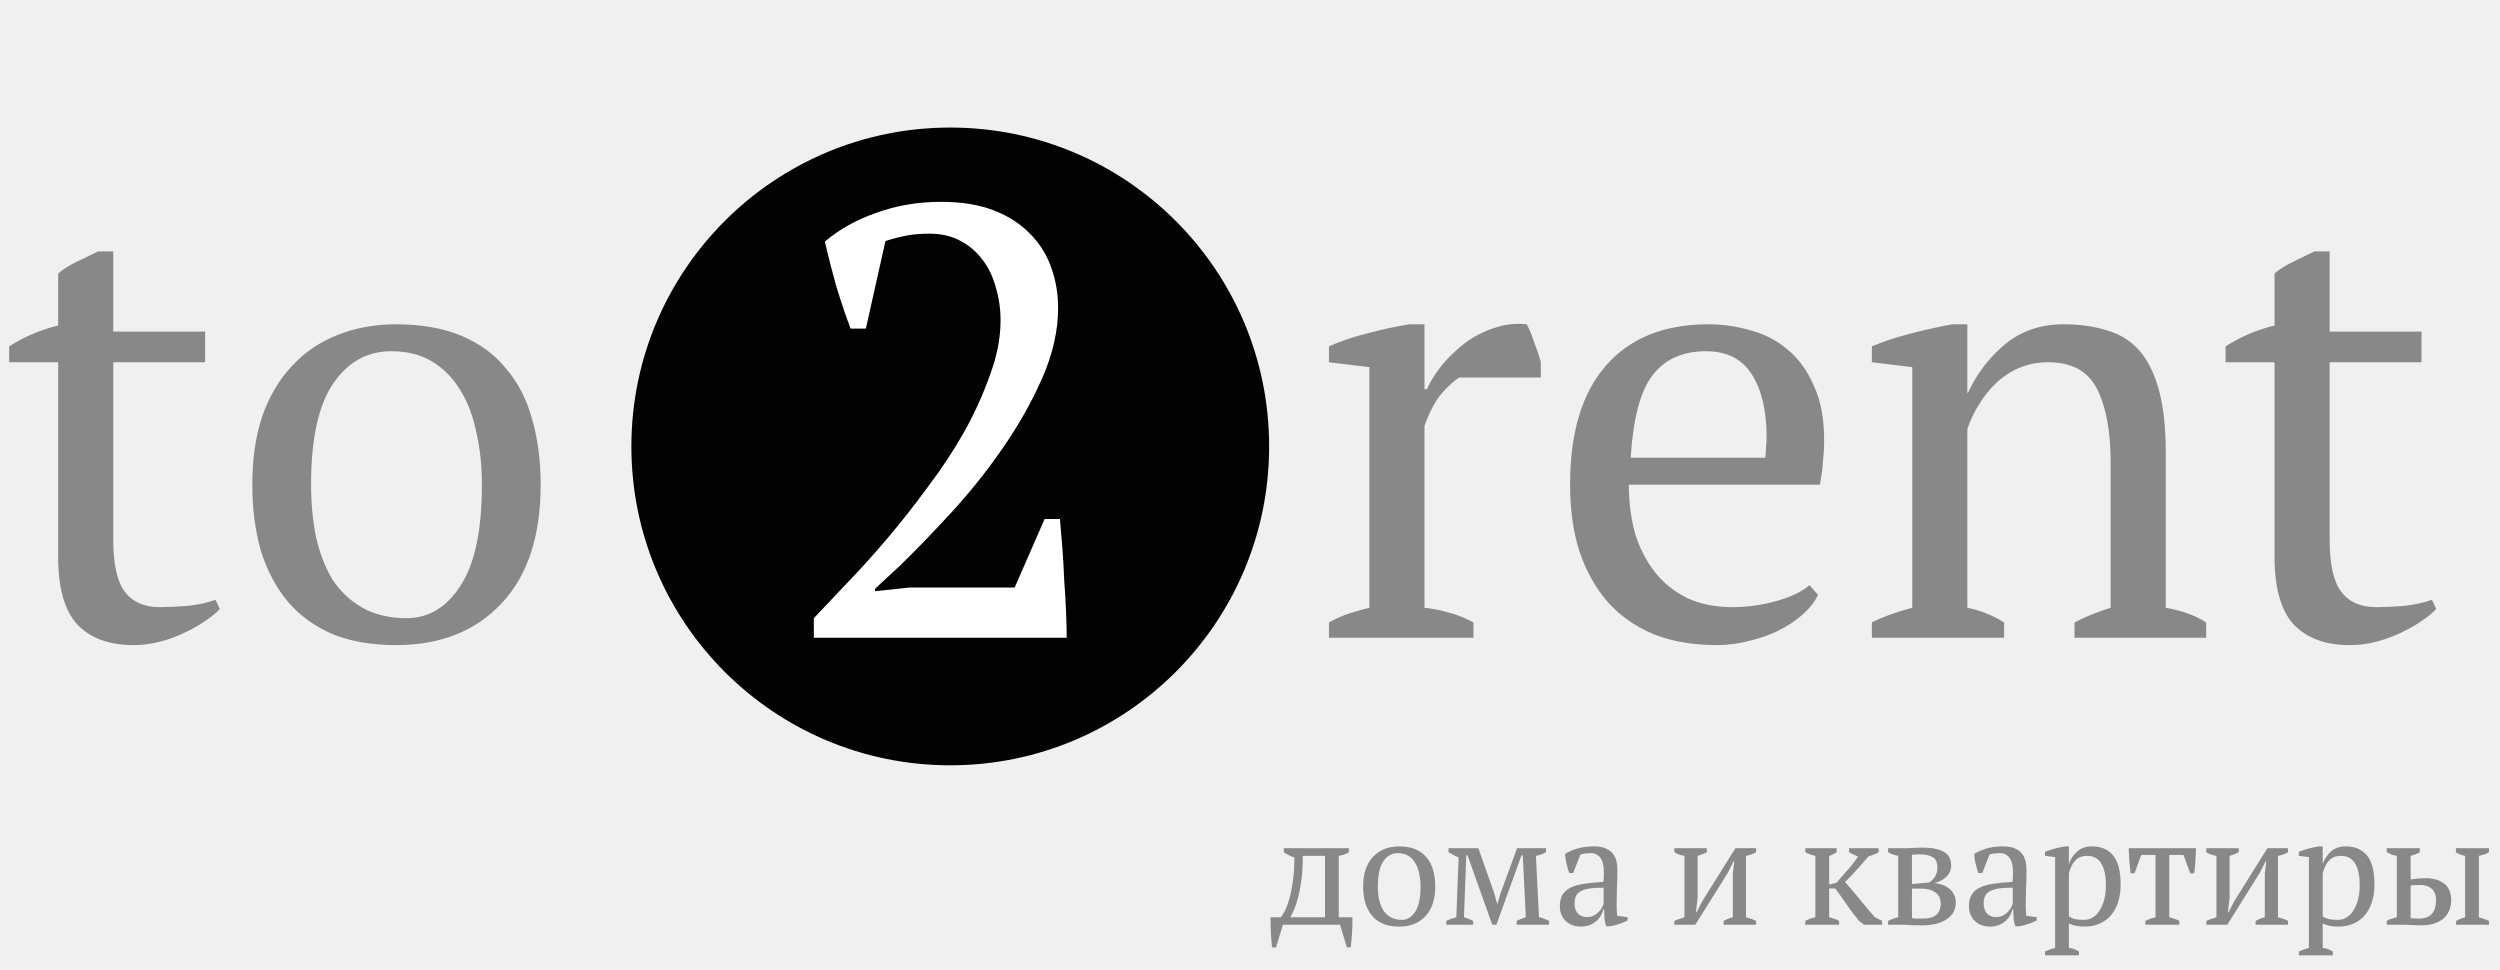
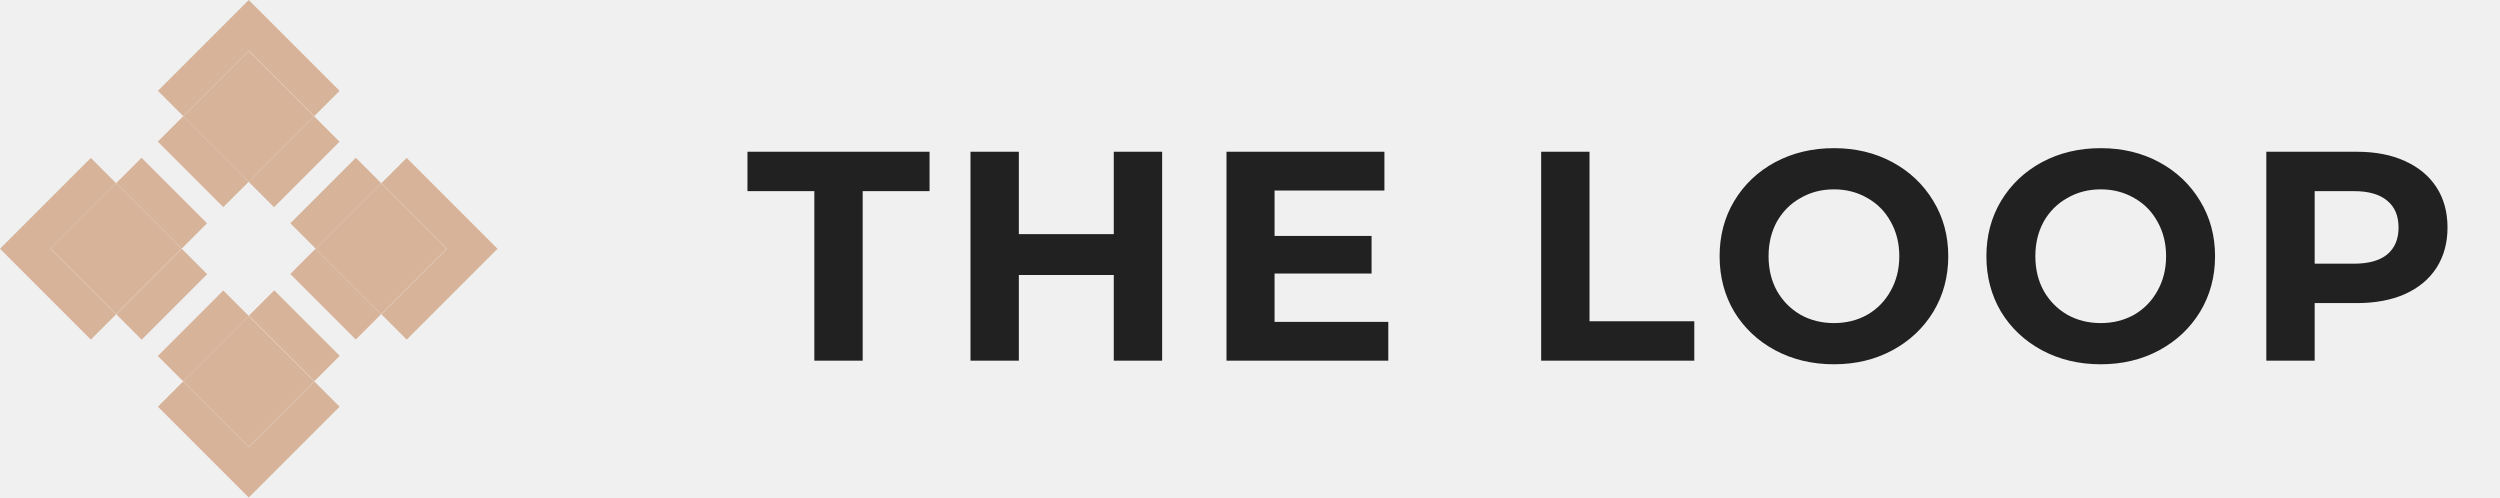
- <svg xmlns="http://www.w3.org/2000/svg" width="392" height="152" viewBox="0 0 392 152" fill="none">
-   <circle cx="149" cy="70" r="50" fill="#020202" />
-   <path d="M135.768 51.52H133.368C132.664 49.664 131.928 47.488 131.16 44.992C130.456 42.496 129.848 40.128 129.336 37.888C131.576 35.968 134.264 34.464 137.4 33.376C140.536 32.224 143.928 31.648 147.576 31.648C150.776 31.648 153.528 32.096 155.832 32.992C158.136 33.888 160.024 35.104 161.496 36.64C163.032 38.176 164.152 39.968 164.856 42.016C165.56 44 165.912 46.08 165.912 48.256C165.912 51.84 165.08 55.52 163.416 59.296C161.752 63.072 159.672 66.752 157.176 70.336C154.744 73.856 152.088 77.184 149.208 80.32C146.328 83.456 143.672 86.208 141.24 88.576L137.208 92.32V92.704L142.584 92.128H159.096L163.8 81.376H166.2C166.328 82.784 166.456 84.32 166.584 85.984C166.712 87.648 166.808 89.344 166.872 91.072C167 92.736 167.096 94.368 167.16 95.968C167.224 97.504 167.256 98.848 167.256 100H127.608V96.928C129.016 95.456 130.712 93.664 132.696 91.552C134.744 89.44 136.856 87.104 139.032 84.544C141.208 81.984 143.352 79.264 145.464 76.384C147.64 73.504 149.56 70.592 151.224 67.648C152.888 64.64 154.232 61.664 155.256 58.72C156.344 55.776 156.888 52.96 156.888 50.272C156.888 48.416 156.632 46.656 156.12 44.992C155.672 43.328 154.968 41.888 154.008 40.672C153.048 39.392 151.864 38.4 150.456 37.696C149.112 36.992 147.544 36.64 145.752 36.64C144.408 36.64 143.224 36.736 142.2 36.928C141.176 37.12 140.056 37.408 138.84 37.792L135.768 51.52Z" fill="white" />
-   <path d="M1.44 54.304C3.872 52.768 6.432 51.68 9.12 51.04V42.88C9.952 42.176 10.912 41.568 12 41.056C13.152 40.48 14.272 39.936 15.36 39.424H17.76V52H32.16V56.8H17.76V84.64C17.76 88.48 18.368 91.2 19.584 92.8C20.8 94.4 22.624 95.2 25.056 95.2C26.208 95.2 27.648 95.136 29.376 95.008C31.104 94.816 32.576 94.496 33.792 94.048L34.464 95.488C33.952 96.064 33.216 96.672 32.256 97.312C31.36 97.952 30.304 98.56 29.088 99.136C27.936 99.712 26.656 100.192 25.248 100.576C23.84 100.96 22.4 101.152 20.928 101.152C17.088 101.152 14.144 100.064 12.096 97.888C10.112 95.712 9.12 92.192 9.12 87.328V56.8H1.44V54.304ZM39.561 76C39.561 71.968 40.073 68.416 41.097 65.344C42.185 62.208 43.721 59.584 45.705 57.472C47.689 55.296 50.057 53.664 52.809 52.576C55.625 51.424 58.729 50.848 62.121 50.848C66.089 50.848 69.513 51.456 72.393 52.672C75.273 53.888 77.609 55.616 79.401 57.856C81.257 60.032 82.601 62.656 83.433 65.728C84.329 68.8 84.777 72.224 84.777 76C84.777 84.064 82.729 90.272 78.633 94.624C74.537 98.976 69.033 101.152 62.121 101.152C58.281 101.152 54.953 100.576 52.137 99.424C49.321 98.208 46.985 96.512 45.129 94.336C43.273 92.096 41.865 89.44 40.905 86.368C40.009 83.232 39.561 79.776 39.561 76ZM48.777 76C48.777 78.88 49.033 81.6 49.545 84.16C50.121 86.72 50.985 88.96 52.137 90.88C53.353 92.736 54.921 94.208 56.841 95.296C58.761 96.384 61.065 96.928 63.753 96.928C67.209 96.928 70.025 95.232 72.201 91.84C74.441 88.448 75.561 83.168 75.561 76C75.561 73.056 75.273 70.336 74.697 67.84C74.185 65.28 73.353 63.072 72.201 61.216C71.049 59.296 69.577 57.792 67.785 56.704C65.993 55.616 63.849 55.072 61.353 55.072C57.577 55.072 54.537 56.768 52.233 60.16C49.929 63.552 48.777 68.832 48.777 76ZM228.83 59.2C228.126 59.584 227.23 60.384 226.142 61.6C225.118 62.752 224.19 64.48 223.358 66.784V95.296C224.638 95.424 225.918 95.68 227.198 96.064C228.478 96.384 229.758 96.896 231.038 97.6V100H208.382V97.6C209.534 96.96 210.622 96.48 211.646 96.16C212.67 95.84 213.694 95.552 214.718 95.296V57.568L208.382 56.8V54.304C210.43 53.408 212.542 52.704 214.718 52.192C216.894 51.616 218.974 51.168 220.958 50.848H223.358V61.024H223.742C224.318 59.744 225.118 58.464 226.142 57.184C227.23 55.904 228.446 54.752 229.79 53.728C231.198 52.704 232.702 51.936 234.302 51.424C235.966 50.848 237.662 50.656 239.39 50.848C239.838 51.68 240.222 52.608 240.542 53.632C240.926 54.592 241.278 55.616 241.598 56.704V59.2H228.83ZM285.066 93.28C284.554 94.368 283.754 95.392 282.666 96.352C281.578 97.312 280.33 98.144 278.922 98.848C277.514 99.552 275.978 100.096 274.314 100.48C272.65 100.928 270.954 101.152 269.226 101.152C265.45 101.152 262.122 100.576 259.242 99.424C256.362 98.208 253.962 96.512 252.042 94.336C250.122 92.096 248.65 89.44 247.626 86.368C246.666 83.296 246.186 79.84 246.186 76C246.186 67.808 248.074 61.568 251.85 57.28C255.626 52.992 260.97 50.848 267.882 50.848C270.122 50.848 272.33 51.168 274.506 51.808C276.682 52.384 278.602 53.376 280.266 54.784C281.994 56.192 283.37 58.08 284.394 60.448C285.482 62.752 286.026 65.632 286.026 69.088C286.026 70.176 285.962 71.296 285.834 72.448C285.77 73.536 285.61 74.72 285.354 76H255.402C255.402 78.688 255.722 81.216 256.362 83.584C257.066 85.888 258.09 87.904 259.434 89.632C260.778 91.36 262.474 92.736 264.522 93.76C266.57 94.72 268.97 95.2 271.722 95.2C273.962 95.2 276.234 94.88 278.538 94.24C280.842 93.6 282.57 92.768 283.722 91.744L285.066 93.28ZM267.498 55.072C263.85 55.072 261.066 56.32 259.146 58.816C257.226 61.248 256.074 65.568 255.69 71.776H276.81C276.874 71.2 276.906 70.656 276.906 70.144C276.97 69.568 277.002 69.024 277.002 68.512C277.002 64.416 276.234 61.152 274.698 58.72C273.162 56.288 270.762 55.072 267.498 55.072ZM345.923 100H325.283V97.6C327.011 96.704 328.899 95.936 330.947 95.296V72.544C330.947 67.68 330.243 63.84 328.835 61.024C327.427 58.208 324.867 56.8 321.155 56.8C319.555 56.8 318.051 57.088 316.643 57.664C315.299 58.24 314.083 59.04 312.995 60.064C311.971 61.024 311.075 62.144 310.307 63.424C309.539 64.64 308.931 65.92 308.483 67.264V95.296C310.467 95.68 312.387 96.448 314.243 97.6V100H293.507V97.6C295.107 96.768 297.219 96 299.843 95.296V57.568L293.507 56.8V54.304C295.171 53.6 297.091 52.96 299.267 52.384C301.443 51.808 303.715 51.296 306.083 50.848H308.483V61.6H308.579C309.923 58.656 311.843 56.128 314.339 54.016C316.899 51.904 319.971 50.848 323.555 50.848C326.115 50.848 328.387 51.168 330.371 51.808C332.419 52.384 334.115 53.44 335.459 54.976C336.803 56.512 337.827 58.592 338.531 61.216C339.235 63.776 339.587 67.04 339.587 71.008V95.296C342.147 95.744 344.259 96.512 345.923 97.6V100ZM348.971 54.304C351.403 52.768 353.963 51.68 356.651 51.04V42.88C357.483 42.176 358.443 41.568 359.531 41.056C360.683 40.48 361.803 39.936 362.891 39.424H365.291V52H379.691V56.8H365.291V84.64C365.291 88.48 365.899 91.2 367.115 92.8C368.331 94.4 370.155 95.2 372.587 95.2C373.739 95.2 375.179 95.136 376.907 95.008C378.635 94.816 380.107 94.496 381.323 94.048L381.995 95.488C381.483 96.064 380.747 96.672 379.787 97.312C378.891 97.952 377.835 98.56 376.619 99.136C375.467 99.712 374.187 100.192 372.779 100.576C371.371 100.96 369.931 101.152 368.459 101.152C364.619 101.152 361.675 100.064 359.627 97.888C357.643 95.712 356.651 92.192 356.651 87.328V56.8H348.971V54.304Z" fill="#888888" />
-   <path d="M201.16 145L200.08 148.552H199.456C199.376 147.768 199.312 146.976 199.264 146.176C199.232 145.376 199.216 144.592 199.216 143.824H200.848C201.04 143.6 201.256 143.248 201.496 142.768C201.736 142.288 201.96 141.672 202.168 140.92C202.392 140.152 202.576 139.24 202.72 138.184C202.88 137.112 202.96 135.864 202.96 134.44C202.624 134.344 202.32 134.224 202.048 134.08C201.776 133.936 201.528 133.784 201.304 133.624V133H211.504V133.624C211.072 133.912 210.544 134.104 209.92 134.2V143.824H212.056C212.072 144.592 212.056 145.376 212.008 146.176C211.96 146.976 211.888 147.768 211.792 148.552H211.192L210.112 145H201.16ZM204.28 134.2C204.28 135.64 204.208 136.896 204.064 137.968C203.92 139.04 203.744 139.96 203.536 140.728C203.344 141.48 203.136 142.112 202.912 142.624C202.688 143.12 202.488 143.52 202.312 143.824H207.76V134.2H204.28ZM213.742 139C213.742 137.992 213.87 137.104 214.126 136.336C214.398 135.552 214.782 134.896 215.278 134.368C215.774 133.824 216.366 133.416 217.054 133.144C217.758 132.856 218.534 132.712 219.382 132.712C220.374 132.712 221.23 132.864 221.95 133.168C222.67 133.472 223.254 133.904 223.702 134.464C224.166 135.008 224.502 135.664 224.71 136.432C224.934 137.2 225.046 138.056 225.046 139C225.046 141.016 224.534 142.568 223.51 143.656C222.486 144.744 221.11 145.288 219.382 145.288C218.422 145.288 217.59 145.144 216.886 144.856C216.182 144.552 215.598 144.128 215.134 143.584C214.67 143.024 214.318 142.36 214.078 141.592C213.854 140.808 213.742 139.944 213.742 139ZM216.046 139C216.046 139.72 216.11 140.4 216.238 141.04C216.382 141.68 216.598 142.24 216.886 142.72C217.19 143.184 217.582 143.552 218.062 143.824C218.542 144.096 219.118 144.232 219.79 144.232C220.654 144.232 221.358 143.808 221.902 142.96C222.462 142.112 222.742 140.792 222.742 139C222.742 138.264 222.67 137.584 222.526 136.96C222.398 136.32 222.19 135.768 221.902 135.304C221.614 134.824 221.246 134.448 220.798 134.176C220.35 133.904 219.814 133.768 219.19 133.768C218.246 133.768 217.486 134.192 216.91 135.04C216.334 135.888 216.046 137.208 216.046 139ZM230.991 145H226.767V144.4C227.295 144.144 227.823 143.952 228.351 143.824L228.711 134.44C228.375 134.312 228.079 134.176 227.823 134.032C227.567 133.888 227.335 133.752 227.127 133.624V133H231.807L234.279 140.008L234.735 141.664H234.807L235.311 139.984L237.879 133H242.415V133.624C242.207 133.752 241.975 133.864 241.719 133.96C241.463 134.056 241.167 134.136 240.831 134.2L241.311 143.824C241.839 143.92 242.367 144.112 242.895 144.4V145H237.807V144.4C237.967 144.32 238.159 144.232 238.383 144.136C238.607 144.04 238.895 143.936 239.247 143.824L238.767 134.104H238.575L234.639 145H233.991L230.103 134.104H229.911L229.551 143.824C230.127 144 230.607 144.192 230.991 144.4V145ZM253.488 141.856C253.488 142.208 253.496 142.512 253.512 142.768C253.528 143.024 253.544 143.296 253.56 143.584L255.216 143.824V144.328C254.816 144.536 254.368 144.72 253.872 144.88C253.392 145.04 252.928 145.16 252.48 145.24H251.88C251.72 144.872 251.624 144.472 251.592 144.04C251.56 143.592 251.536 143.104 251.52 142.576H251.4C251.336 142.896 251.208 143.224 251.016 143.56C250.84 143.88 250.6 144.168 250.296 144.424C250.008 144.68 249.664 144.888 249.264 145.048C248.864 145.208 248.408 145.288 247.896 145.288C246.92 145.288 246.12 144.992 245.496 144.4C244.888 143.808 244.584 143.032 244.584 142.072C244.584 141.336 244.728 140.736 245.016 140.272C245.32 139.792 245.76 139.416 246.336 139.144C246.912 138.872 247.624 138.68 248.472 138.568C249.32 138.44 250.304 138.344 251.424 138.28C251.488 137.592 251.504 136.976 251.472 136.432C251.456 135.872 251.368 135.4 251.208 135.016C251.064 134.616 250.84 134.312 250.536 134.104C250.248 133.88 249.864 133.768 249.384 133.768C249.16 133.768 248.904 133.784 248.616 133.816C248.344 133.832 248.072 133.896 247.8 134.008L246.672 136.888H246.048C245.888 136.408 245.744 135.912 245.616 135.4C245.504 134.888 245.432 134.384 245.4 133.888C246.008 133.52 246.68 133.232 247.416 133.024C248.168 132.816 249 132.712 249.912 132.712C250.728 132.712 251.376 132.832 251.856 133.072C252.352 133.296 252.728 133.592 252.984 133.96C253.24 134.328 253.408 134.736 253.488 135.184C253.568 135.632 253.608 136.08 253.608 136.528C253.608 137.488 253.584 138.416 253.536 139.312C253.504 140.192 253.488 141.04 253.488 141.856ZM248.856 143.8C249.256 143.8 249.608 143.72 249.912 143.56C250.216 143.4 250.472 143.208 250.68 142.984C250.888 142.76 251.056 142.536 251.184 142.312C251.312 142.072 251.4 141.872 251.448 141.712V139.192C250.52 139.192 249.76 139.24 249.168 139.336C248.576 139.432 248.112 139.584 247.776 139.792C247.44 140 247.208 140.264 247.08 140.584C246.952 140.888 246.888 141.24 246.888 141.64C246.888 142.328 247.064 142.864 247.416 143.248C247.768 143.616 248.248 143.8 248.856 143.8ZM262.538 133H267.626V133.624C267.45 133.72 267.242 133.816 267.002 133.912C266.778 134.008 266.506 134.104 266.186 134.2V140.776L265.922 143.008H266.042L266.978 141.208L272.114 133H275.354V133.624C274.842 133.912 274.314 134.104 273.77 134.2V143.824C274.074 143.904 274.362 143.992 274.634 144.088C274.906 144.168 275.146 144.272 275.354 144.4V145H270.266V144.4C270.714 144.144 271.194 143.952 271.706 143.824V136.96L271.946 135.064H271.826L270.914 136.864L265.826 145H262.538V144.4C262.81 144.272 263.074 144.168 263.33 144.088C263.586 143.992 263.85 143.904 264.122 143.824V134.2C263.498 134.104 262.97 133.912 262.538 133.624V133ZM289.933 133H294.565V133.624C294.405 133.752 294.189 133.864 293.917 133.96C293.661 134.056 293.341 134.168 292.957 134.296C292.413 134.952 291.837 135.616 291.229 136.288C290.621 136.96 289.981 137.632 289.309 138.304C289.661 138.688 290.029 139.112 290.413 139.576C290.813 140.04 291.213 140.52 291.613 141.016C292.013 141.512 292.413 142 292.813 142.48C293.213 142.96 293.605 143.408 293.989 143.824L295.117 144.4V145H292.309L291.541 144.448C290.821 143.584 290.165 142.72 289.573 141.856C288.981 140.992 288.381 140.144 287.773 139.312H286.813V143.824C287.133 143.904 287.421 143.992 287.677 144.088C287.949 144.168 288.181 144.272 288.373 144.4V145H283.069V144.4C283.501 144.144 284.029 143.952 284.653 143.824V134.2C284.093 134.088 283.565 133.896 283.069 133.624V133H287.989V133.624C287.829 133.736 287.653 133.84 287.461 133.936C287.285 134.032 287.069 134.12 286.813 134.2V138.688L287.917 138.448C288.557 137.712 289.165 137.024 289.741 136.384C290.317 135.744 290.853 135.048 291.349 134.296C291.077 134.184 290.821 134.08 290.581 133.984C290.357 133.872 290.141 133.752 289.933 133.624V133ZM306.661 141.496C306.661 142.136 306.517 142.688 306.229 143.152C305.941 143.6 305.549 143.968 305.053 144.256C304.573 144.544 304.013 144.76 303.373 144.904C302.733 145.032 302.061 145.096 301.357 145.096C300.845 145.096 300.437 145.088 300.133 145.072C299.829 145.072 299.573 145.064 299.365 145.048C299.157 145.032 298.981 145.016 298.837 145C298.693 145 298.533 145 298.357 145H296.053V144.4C296.549 144.144 297.077 143.952 297.637 143.824V134.2C297.029 134.088 296.501 133.896 296.053 133.624V133H298.213C298.597 133 298.925 133 299.197 133C299.469 132.984 299.725 132.968 299.965 132.952C300.205 132.936 300.445 132.928 300.685 132.928C300.925 132.912 301.189 132.904 301.477 132.904C302.885 132.904 303.981 133.12 304.765 133.552C305.549 133.968 305.941 134.704 305.941 135.76C305.941 136.144 305.861 136.488 305.701 136.792C305.541 137.096 305.333 137.36 305.077 137.584C304.821 137.808 304.533 138 304.213 138.16C303.893 138.304 303.581 138.408 303.277 138.472C303.725 138.504 304.149 138.592 304.549 138.736C304.965 138.88 305.325 139.08 305.629 139.336C305.949 139.576 306.197 139.88 306.373 140.248C306.565 140.6 306.661 141.016 306.661 141.496ZM299.797 143.968C300.021 144.016 300.301 144.04 300.637 144.04C300.989 144.04 301.277 144.04 301.501 144.04C302.445 144.04 303.149 143.84 303.613 143.44C304.077 143.024 304.309 142.44 304.309 141.688C304.309 140.904 304.029 140.32 303.469 139.936C302.909 139.536 302.189 139.336 301.309 139.336H299.797V143.968ZM299.797 138.616L302.461 138.376C302.749 138.232 303.037 137.968 303.325 137.584C303.629 137.184 303.781 136.664 303.781 136.024C303.781 135.24 303.541 134.704 303.061 134.416C302.597 134.112 301.909 133.96 300.997 133.96C300.821 133.96 300.621 133.968 300.397 133.984C300.173 133.984 299.973 134.008 299.797 134.056V138.616ZM317.637 141.856C317.637 142.208 317.645 142.512 317.661 142.768C317.677 143.024 317.693 143.296 317.709 143.584L319.365 143.824V144.328C318.965 144.536 318.517 144.72 318.021 144.88C317.541 145.04 317.077 145.16 316.629 145.24H316.029C315.869 144.872 315.773 144.472 315.741 144.04C315.709 143.592 315.685 143.104 315.669 142.576H315.549C315.485 142.896 315.357 143.224 315.165 143.56C314.989 143.88 314.749 144.168 314.445 144.424C314.157 144.68 313.813 144.888 313.413 145.048C313.013 145.208 312.557 145.288 312.045 145.288C311.069 145.288 310.269 144.992 309.645 144.4C309.037 143.808 308.733 143.032 308.733 142.072C308.733 141.336 308.877 140.736 309.165 140.272C309.469 139.792 309.909 139.416 310.485 139.144C311.061 138.872 311.773 138.68 312.621 138.568C313.469 138.44 314.453 138.344 315.573 138.28C315.637 137.592 315.653 136.976 315.621 136.432C315.605 135.872 315.517 135.4 315.357 135.016C315.213 134.616 314.989 134.312 314.685 134.104C314.397 133.88 314.013 133.768 313.533 133.768C313.309 133.768 313.053 133.784 312.765 133.816C312.493 133.832 312.221 133.896 311.949 134.008L310.821 136.888H310.197C310.037 136.408 309.893 135.912 309.765 135.4C309.653 134.888 309.581 134.384 309.549 133.888C310.157 133.52 310.829 133.232 311.565 133.024C312.317 132.816 313.149 132.712 314.061 132.712C314.877 132.712 315.525 132.832 316.005 133.072C316.501 133.296 316.877 133.592 317.133 133.96C317.389 134.328 317.557 134.736 317.637 135.184C317.717 135.632 317.757 136.08 317.757 136.528C317.757 137.488 317.733 138.416 317.685 139.312C317.653 140.192 317.637 141.04 317.637 141.856ZM313.005 143.8C313.405 143.8 313.757 143.72 314.061 143.56C314.365 143.4 314.621 143.208 314.829 142.984C315.037 142.76 315.205 142.536 315.333 142.312C315.461 142.072 315.549 141.872 315.597 141.712V139.192C314.669 139.192 313.909 139.24 313.317 139.336C312.725 139.432 312.261 139.584 311.925 139.792C311.589 140 311.357 140.264 311.229 140.584C311.101 140.888 311.037 141.24 311.037 141.64C311.037 142.328 311.213 142.864 311.565 143.248C311.917 143.616 312.397 143.8 313.005 143.8ZM325.986 149.8H320.658V149.2C321.202 148.944 321.73 148.752 322.242 148.624V134.392L320.658 134.2V133.576C321.17 133.352 321.69 133.176 322.218 133.048C322.762 132.904 323.29 132.792 323.802 132.712H324.402V135.4H324.426C324.746 134.584 325.194 133.936 325.77 133.456C326.346 132.96 327.098 132.712 328.026 132.712C329.45 132.712 330.554 133.184 331.338 134.128C332.122 135.072 332.514 136.608 332.514 138.736C332.514 139.744 332.378 140.656 332.106 141.472C331.85 142.288 331.474 142.976 330.978 143.536C330.498 144.096 329.906 144.528 329.202 144.832C328.514 145.136 327.746 145.288 326.898 145.288C326.306 145.288 325.842 145.248 325.506 145.168C325.17 145.104 324.802 144.984 324.402 144.808V148.624C324.658 148.656 324.914 148.712 325.17 148.792C325.426 148.888 325.698 149.024 325.986 149.2V149.8ZM327.258 134.2C326.474 134.2 325.85 134.448 325.386 134.944C324.922 135.44 324.594 136.12 324.402 136.984V143.704C324.69 143.88 325.01 144.016 325.362 144.112C325.73 144.192 326.202 144.232 326.778 144.232C327.306 144.232 327.778 144.096 328.194 143.824C328.626 143.552 328.986 143.168 329.274 142.672C329.578 142.176 329.81 141.6 329.97 140.944C330.13 140.272 330.21 139.536 330.21 138.736C330.21 138.08 330.154 137.48 330.042 136.936C329.946 136.376 329.778 135.896 329.538 135.496C329.314 135.08 329.01 134.76 328.626 134.536C328.258 134.312 327.802 134.2 327.258 134.2ZM341.725 145H336.397V144.4C336.893 144.144 337.421 143.952 337.981 143.824V134.056H335.749L334.693 136.936H334.069C333.989 136.248 333.925 135.576 333.877 134.92C333.829 134.248 333.797 133.608 333.781 133H344.341C344.325 133.576 344.293 134.208 344.245 134.896C344.213 135.568 344.149 136.248 344.053 136.936H343.429L342.373 134.056H340.141V143.824C340.893 144.016 341.421 144.208 341.725 144.4V145ZM345.952 133H351.04V133.624C350.864 133.72 350.656 133.816 350.416 133.912C350.192 134.008 349.92 134.104 349.6 134.2V140.776L349.336 143.008H349.456L350.392 141.208L355.528 133H358.768V133.624C358.256 133.912 357.728 134.104 357.184 134.2V143.824C357.488 143.904 357.776 143.992 358.048 144.088C358.32 144.168 358.56 144.272 358.768 144.4V145H353.68V144.4C354.128 144.144 354.608 143.952 355.12 143.824V136.96L355.36 135.064H355.24L354.328 136.864L349.24 145H345.952V144.4C346.224 144.272 346.488 144.168 346.744 144.088C347 143.992 347.264 143.904 347.536 143.824V134.2C346.912 134.104 346.384 133.912 345.952 133.624V133ZM365.783 149.8H360.455V149.2C360.999 148.944 361.527 148.752 362.039 148.624V134.392L360.455 134.2V133.576C360.967 133.352 361.487 133.176 362.015 133.048C362.559 132.904 363.087 132.792 363.599 132.712H364.199V135.4H364.223C364.543 134.584 364.991 133.936 365.567 133.456C366.143 132.96 366.895 132.712 367.823 132.712C369.247 132.712 370.351 133.184 371.135 134.128C371.919 135.072 372.311 136.608 372.311 138.736C372.311 139.744 372.175 140.656 371.903 141.472C371.647 142.288 371.271 142.976 370.775 143.536C370.295 144.096 369.703 144.528 368.999 144.832C368.311 145.136 367.543 145.288 366.695 145.288C366.103 145.288 365.639 145.248 365.303 145.168C364.967 145.104 364.599 144.984 364.199 144.808V148.624C364.455 148.656 364.711 148.712 364.967 148.792C365.223 148.888 365.495 149.024 365.783 149.2V149.8ZM367.055 134.2C366.271 134.2 365.647 134.448 365.183 134.944C364.719 135.44 364.391 136.12 364.199 136.984V143.704C364.487 143.88 364.807 144.016 365.159 144.112C365.527 144.192 365.999 144.232 366.575 144.232C367.103 144.232 367.575 144.096 367.991 143.824C368.423 143.552 368.783 143.168 369.071 142.672C369.375 142.176 369.607 141.6 369.767 140.944C369.927 140.272 370.007 139.536 370.007 138.736C370.007 138.08 369.951 137.48 369.839 136.936C369.743 136.376 369.575 135.896 369.335 135.496C369.111 135.08 368.807 134.76 368.423 134.536C368.055 134.312 367.599 134.2 367.055 134.2ZM377.985 137.896C378.257 137.864 378.561 137.824 378.897 137.776C379.233 137.728 379.721 137.704 380.361 137.704C381.561 137.704 382.521 137.984 383.241 138.544C383.977 139.104 384.345 139.984 384.345 141.184C384.345 141.824 384.225 142.392 383.985 142.888C383.761 143.368 383.441 143.776 383.025 144.112C382.609 144.432 382.113 144.68 381.537 144.856C380.961 145.016 380.329 145.096 379.641 145.096C379.209 145.096 378.721 145.08 378.177 145.048C377.649 145.016 377.081 145 376.473 145H374.241V144.4C374.513 144.24 374.777 144.12 375.033 144.04C375.289 143.96 375.553 143.888 375.825 143.824V134.2C375.521 134.152 375.241 134.08 374.985 133.984C374.729 133.872 374.481 133.752 374.241 133.624V133H379.425V133.624C379.057 133.848 378.577 134.04 377.985 134.2V137.896ZM377.985 143.968C378.193 143.984 378.401 144 378.609 144.016C378.817 144.032 379.033 144.04 379.257 144.04C381.065 144.04 381.969 143.08 381.969 141.16C381.969 140.712 381.897 140.336 381.753 140.032C381.625 139.712 381.441 139.464 381.201 139.288C380.977 139.096 380.713 138.96 380.409 138.88C380.105 138.8 379.785 138.76 379.449 138.76C379.225 138.76 378.985 138.768 378.729 138.784C378.473 138.784 378.225 138.808 377.985 138.856V143.968ZM390.273 145H385.113V144.4C385.337 144.288 385.561 144.184 385.785 144.088C386.009 143.992 386.257 143.904 386.529 143.824V134.2C385.921 134.088 385.441 133.896 385.089 133.624V133H390.273V133.624C390.081 133.752 389.849 133.864 389.577 133.96C389.305 134.04 389.009 134.12 388.689 134.2V143.824C388.961 143.904 389.225 143.992 389.481 144.088C389.737 144.168 390.001 144.272 390.273 144.4V145Z" fill="#888888" />
+ <svg xmlns="http://www.w3.org/2000/svg" width="201" height="40" viewBox="0 0 201 40" fill="none">
+   <g clip-path="url(#clip0)">
+     <path d="M9.339 14.723L4.072 19.99L9.339 25.257L14.605 19.99L9.339 14.723Z" fill="#D7B399" />
+     <path d="M19.994 4.085L14.728 9.352L19.994 14.619L25.261 9.352L19.994 4.085Z" fill="#D7B399" />
+     <path d="M19.991 25.394L14.725 30.66L19.991 35.927L25.258 30.66L19.991 25.394Z" fill="#D7B399" />
+     <path d="M30.647 14.727L25.38 19.993L30.647 25.26L35.914 19.993L30.647 14.727Z" fill="#D7B399" />
+     <path d="M28.61 12.687L23.344 17.953L25.383 19.992L30.649 14.726L28.61 12.687Z" fill="#D7B399" />
+     <path d="M17.955 23.353L12.688 28.62L14.727 30.659L19.994 25.392L17.955 23.353Z" fill="#D7B399" />
+     <path d="M25.259 9.353L19.992 14.62L22.031 16.659L27.298 11.392L25.259 9.353Z" fill="#D7B399" />
+     <path d="M14.618 20.005L9.351 25.272L11.39 27.311L16.657 22.044L14.618 20.005Z" fill="#D7B399" />
+     <path d="M11.379 12.686L9.34 14.726L14.606 19.992L16.645 17.953L11.379 12.686Z" fill="#D7B399" />
+     <path d="M14.727 9.35L12.688 11.389L17.954 16.655L19.994 14.616L14.727 9.35Z" fill="#D7B399" />
+     <path d="M25.38 19.991L23.34 22.03L28.607 27.296L30.646 25.257L25.38 19.991Z" fill="#D7B399" />
+     <path d="M22.046 23.342L20.007 25.381L25.273 30.648L27.313 28.609L22.046 23.342Z" fill="#D7B399" />
+     <path d="M27.303 32.697L25.27 30.664L20 35.934L14.73 30.664L12.697 32.697L20 40L27.303 32.697Z" fill="#D7B399" />
+     <path d="M9.336 14.73L7.303 12.697L0 20L7.303 27.303L9.336 25.27L4.066 20L9.336 14.73Z" fill="#D7B399" />
+     <path d="M32.697 12.697L30.664 14.73L35.934 20L30.664 25.27L32.697 27.303L40 20L32.697 12.697Z" fill="#D7B399" />
+     <path d="M25.27 9.336L27.303 7.303L20 0L12.697 7.303L14.73 9.336L20 4.066L25.27 9.336Z" fill="#D7B399" />
+   </g>
+   <path d="M65.472 15.368H60.096V12.2H74.736V15.368H69.36V29H65.472V15.368ZM93.436 12.2V29H89.548V22.112H81.916V29H78.028V12.2H81.916V18.824H89.548V12.2H93.436ZM111.619 25.88V29H98.611V12.2H111.307V15.32H102.475V18.968H110.275V21.992H102.475V25.88H111.619ZM123.909 12.2H127.797V25.832H136.221V29H123.909V12.2ZM147.448 29.288C145.704 29.288 144.128 28.912 142.72 28.16C141.328 27.408 140.232 26.376 139.432 25.064C138.648 23.736 138.256 22.248 138.256 20.6C138.256 18.952 138.648 17.472 139.432 16.16C140.232 14.832 141.328 13.792 142.72 13.04C144.128 12.288 145.704 11.912 147.448 11.912C149.192 11.912 150.76 12.288 152.152 13.04C153.544 13.792 154.64 14.832 155.44 16.16C156.24 17.472 156.64 18.952 156.64 20.6C156.64 22.248 156.24 23.736 155.44 25.064C154.64 26.376 153.544 27.408 152.152 28.16C150.76 28.912 149.192 29.288 147.448 29.288ZM147.448 25.976C148.44 25.976 149.336 25.752 150.136 25.304C150.936 24.84 151.56 24.2 152.008 23.384C152.472 22.568 152.704 21.64 152.704 20.6C152.704 19.56 152.472 18.632 152.008 17.816C151.56 17 150.936 16.368 150.136 15.92C149.336 15.456 148.44 15.224 147.448 15.224C146.456 15.224 145.56 15.456 144.76 15.92C143.96 16.368 143.328 17 142.864 17.816C142.416 18.632 142.192 19.56 142.192 20.6C142.192 21.64 142.416 22.568 142.864 23.384C143.328 24.2 143.96 24.84 144.76 25.304C145.56 25.752 146.456 25.976 147.448 25.976ZM168.898 29.288C167.154 29.288 165.578 28.912 164.17 28.16C162.778 27.408 161.682 26.376 160.882 25.064C160.098 23.736 159.706 22.248 159.706 20.6C159.706 18.952 160.098 17.472 160.882 16.16C161.682 14.832 162.778 13.792 164.17 13.04C165.578 12.288 167.154 11.912 168.898 11.912C170.642 11.912 172.21 12.288 173.602 13.04C174.994 13.792 176.09 14.832 176.89 16.16C177.69 17.472 178.09 18.952 178.09 20.6C178.09 22.248 177.69 23.736 176.89 25.064C176.09 26.376 174.994 27.408 173.602 28.16C172.21 28.912 170.642 29.288 168.898 29.288ZM168.898 25.976C169.89 25.976 170.786 25.752 171.586 25.304C172.386 24.84 173.01 24.2 173.458 23.384C173.922 22.568 174.154 21.64 174.154 20.6C174.154 19.56 173.922 18.632 173.458 17.816C173.01 17 172.386 16.368 171.586 15.92C170.786 15.456 169.89 15.224 168.898 15.224C167.906 15.224 167.01 15.456 166.21 15.92C165.41 16.368 164.778 17 164.314 17.816C163.866 18.632 163.642 19.56 163.642 20.6C163.642 21.64 163.866 22.568 164.314 23.384C164.778 24.2 165.41 24.84 166.21 25.304C167.01 25.752 167.906 25.976 168.898 25.976ZM189.484 12.2C190.972 12.2 192.26 12.448 193.348 12.944C194.452 13.44 195.3 14.144 195.892 15.056C196.484 15.968 196.78 17.048 196.78 18.296C196.78 19.528 196.484 20.608 195.892 21.536C195.3 22.448 194.452 23.152 193.348 23.648C192.26 24.128 190.972 24.368 189.484 24.368H186.1V29H182.212V12.2H189.484ZM189.268 21.2C190.436 21.2 191.324 20.952 191.932 20.456C192.54 19.944 192.844 19.224 192.844 18.296C192.844 17.352 192.54 16.632 191.932 16.136C191.324 15.624 190.436 15.368 189.268 15.368H186.1V21.2H189.268Z" fill="#212121" />
+   <defs>
+     <clipPath id="clip0">
+       <rect width="40" height="40" fill="white" />
+     </clipPath>
+   </defs>
</svg>
